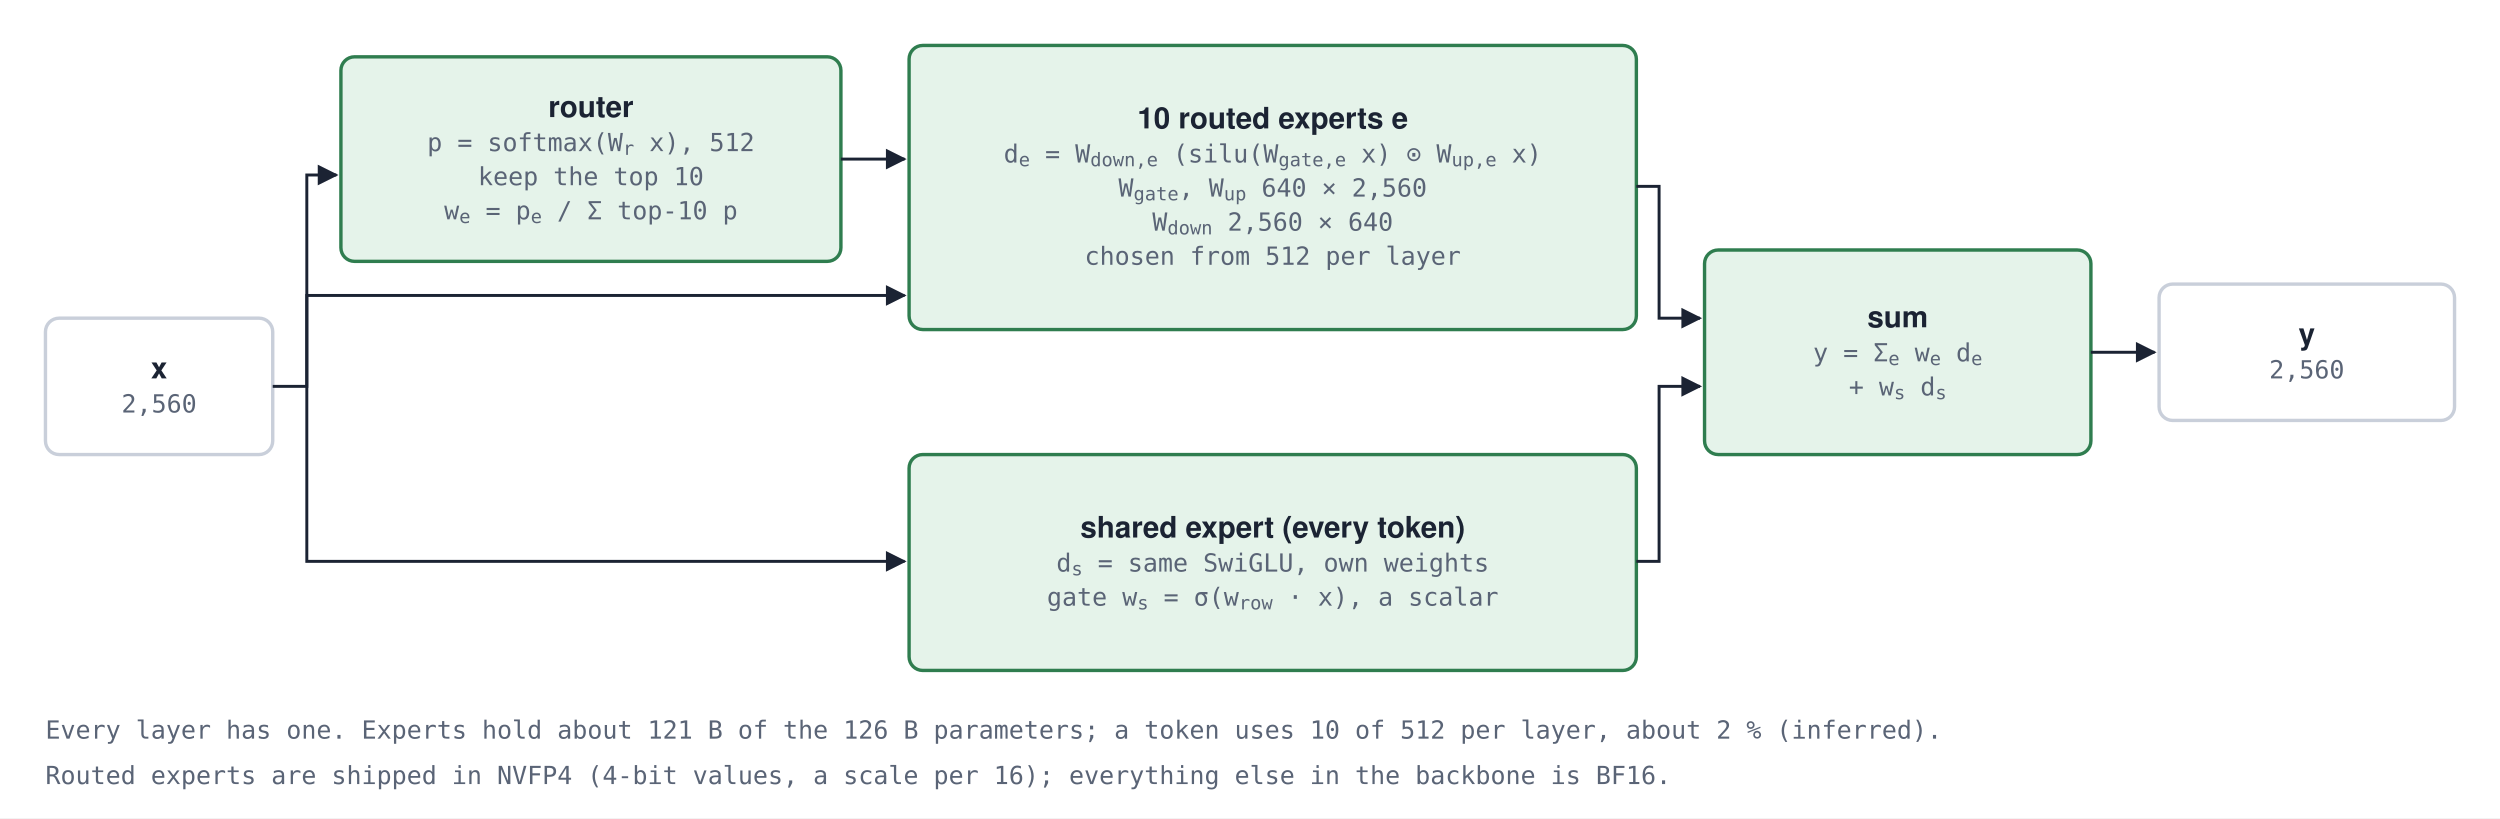
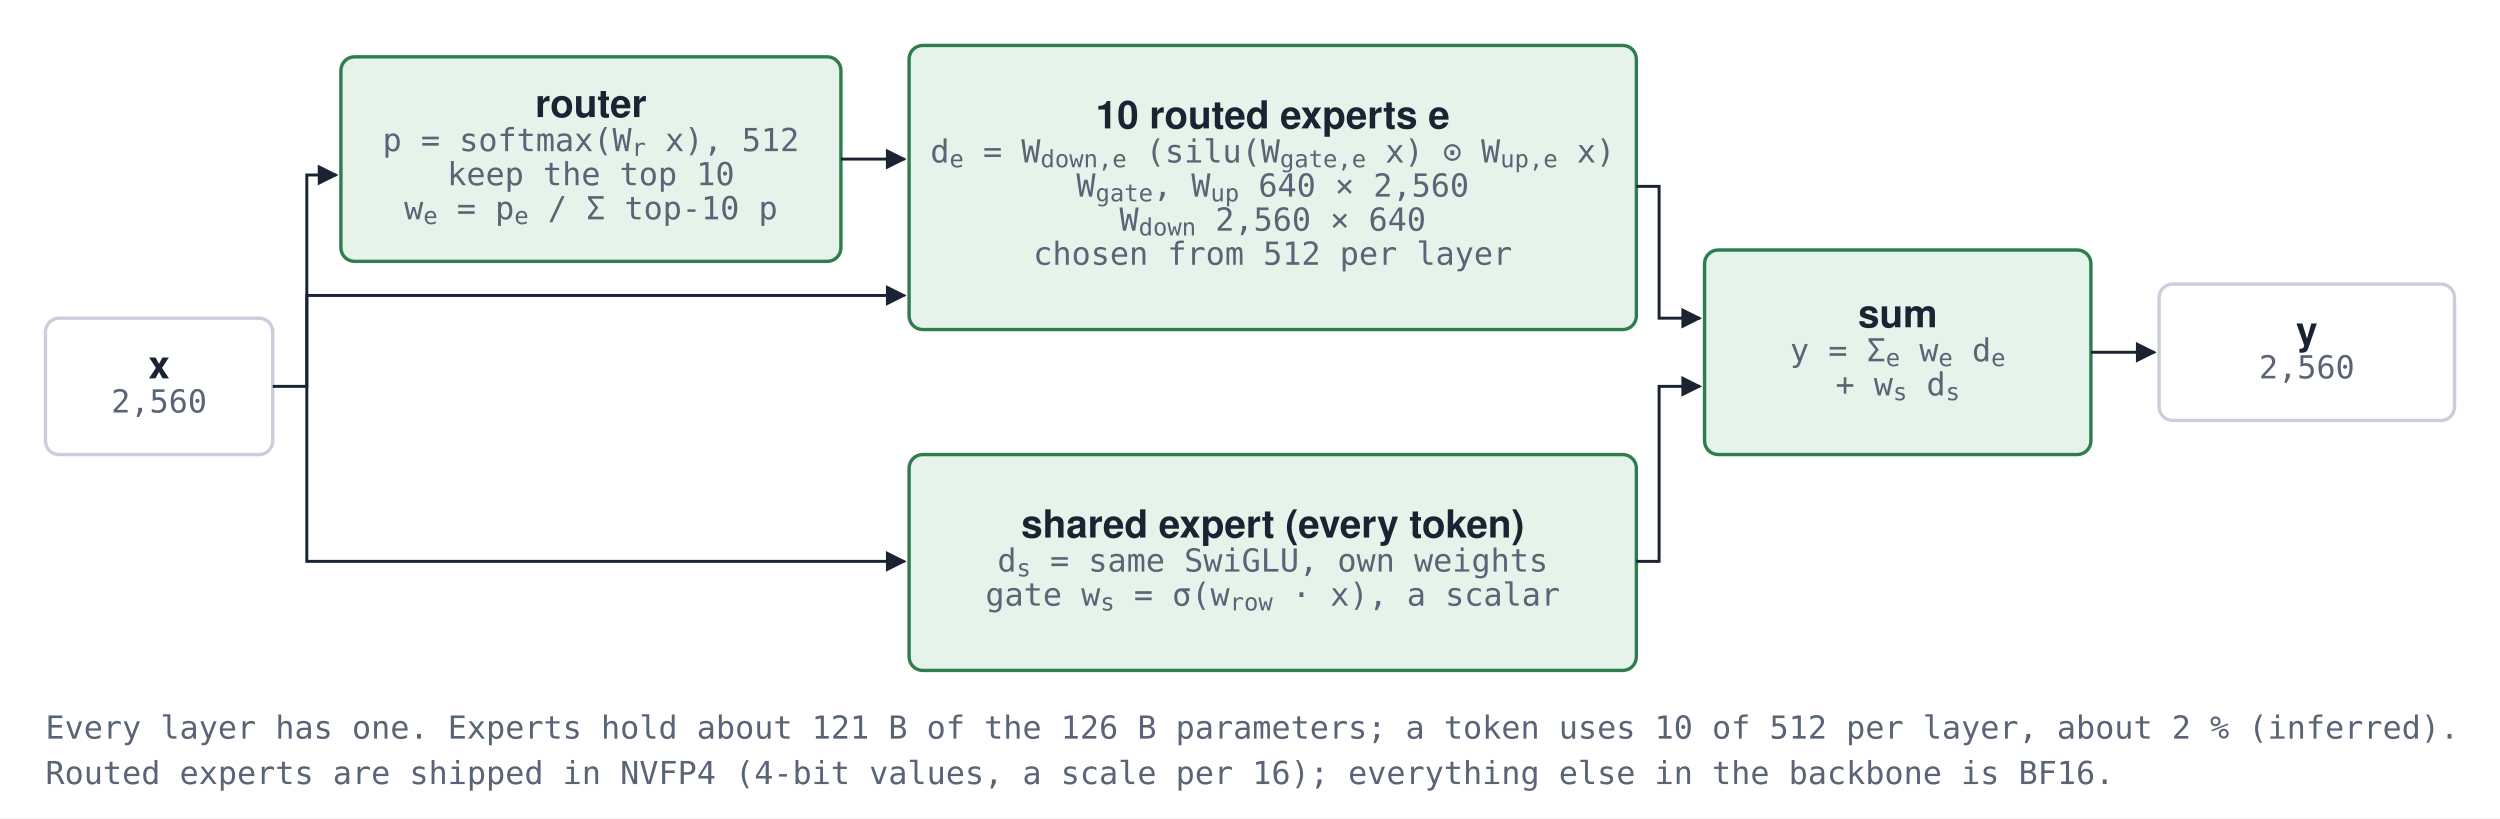
<svg xmlns="http://www.w3.org/2000/svg" viewBox="0 0 1100 360" role="img" aria-label="Mixture of experts: a softmax router over 512 experts keeps the top 10 and renormalizes their weights; each expert is a SwiGLU with intermediate 640; a shared expert runs for every token with its own sigmoid gate; outputs are summed">
  <rect width="100%" height="100%" fill="#ffffff" />
-   <style>rect.ok{fill:#e5f3ea;stroke:#2f7d4f;stroke-width:1.5}rect.ref{fill:#fbf0dc;stroke:#a86a12;stroke-width:1.5;stroke-dasharray:5 3}rect.mix{fill:#e5f3ea;stroke:#a86a12;stroke-width:1.5;stroke-dasharray:5 3}rect.wt{fill:#eceefa;stroke:#5b5f9e;stroke-width:1.5}rect.dat{fill:#fff;stroke:#c9cfda;stroke-width:1.5}rect.host2{fill:#eef0f3;stroke:#6b7280;stroke-width:1.5}rect.st{fill:#fbf0dc;stroke:#a86a12;stroke-width:1.5}rect.spec{fill:none;stroke:#5a6476;stroke-width:1.5;stroke-dasharray:3 3}rect.bar{fill:#2c56c9}rect.bar2{fill:#b0245e}text.tm{font:600 11px Menlo,monospace;fill:#b0245e}rect.grp{fill:none;stroke:#5a6476;stroke-width:1;stroke-dasharray:2 4}text{fill:#1b2333}text.t{font:600 13px Helvetica,Arial,sans-serif}text.m{font:11px Menlo,monospace;fill:#5a6476}text.al{font:11px Menlo,monospace;fill:#2c56c9}text.gt{font:600 13px Helvetica,Arial,sans-serif;fill:#5a6476}polyline.ar{fill:none;stroke:#1b2333;stroke-width:1.3}polyline.dash{stroke-dasharray:6 4;stroke:#2c56c9}.ahp{fill:#1b2333}</style>
+   <style>rect.ok{fill:#e5f3ea;stroke:#2f7d4f;stroke-width:1.5}rect.ref{fill:#fbf0dc;stroke:#a86a12;stroke-width:1.5;stroke-dasharray:5 3}rect.mix{fill:#e5f3ea;stroke:#a86a12;stroke-width:1.5;stroke-dasharray:5 3}rect.wt{fill:#eceefa;stroke:#5b5f9e;stroke-width:1.5}rect.dat{fill:#fff;stroke:#c9cfda;stroke-width:1.5}rect.host2{fill:#eef0f3;stroke:#6b7280;stroke-width:1.5}rect.st{fill:#fbf0dc;stroke:#a86a12;stroke-width:1.5}rect.spec{fill:none;stroke:#5a6476;stroke-width:1.5;stroke-dasharray:3 3}rect.bar{fill:#2c56c9}rect.bar2{fill:#b0245e}text.tm{font:600 14px Menlo,monospace;fill:#b0245e}rect.grp{fill:none;stroke:#5a6476;stroke-width:1;stroke-dasharray:2 4}text{fill:#1b2333}text.t{font:600 17px Helvetica,Arial,sans-serif}text.m{font:14px Menlo,monospace;fill:#5a6476}text.al{font:14px Menlo,monospace;fill:#2c56c9}text.gt{font:600 17px Helvetica,Arial,sans-serif;fill:#5a6476}polyline.ar{fill:none;stroke:#1b2333;stroke-width:1.3}polyline.dash{stroke-dasharray:6 4;stroke:#2c56c9}.ahp{fill:#1b2333}</style>
  <defs>
    <marker id="ah5" viewBox="0 0 10 10" refX="9" refY="5" markerWidth="7" markerHeight="7" orient="auto-start-reverse">
      <path d="M0,0 L10,5 L0,10 z" class="ahp" />
    </marker>
  </defs>
  <rect class="dat" x="20" y="140" width="100" height="60" rx="6" />
  <text class="t" x="70.0" y="166.5" text-anchor="middle">x</text>
  <text class="m" x="70.0" y="181.5" text-anchor="middle">2,560</text>
  <rect class="ok" x="150" y="25" width="220" height="90" rx="6" />
  <text class="t" x="260.0" y="51.5" text-anchor="middle">router</text>
  <text class="m" x="260.0" y="66.5" text-anchor="middle">p = softmax(W<tspan baseline-shift="sub" font-size="75%">r</tspan> x), 512</text>
  <text class="m" x="260.0" y="81.5" text-anchor="middle">keep the top 10</text>
  <text class="m" x="260.0" y="96.5" text-anchor="middle">w<tspan baseline-shift="sub" font-size="75%">e</tspan> = p<tspan baseline-shift="sub" font-size="75%">e</tspan> / Σ top-10 p</text>
  <polyline class="ar" points="120,170 135,170 135,77 148,77" marker-end="url(#ah5)" />
  <rect class="ok" x="400" y="20" width="320" height="125" rx="6" />
  <text class="t" x="560.0" y="56.5" text-anchor="middle">10 routed experts e</text>
-   <text class="m" x="560.0" y="71.5" text-anchor="middle">d<tspan baseline-shift="sub" font-size="75%">e</tspan> = W<tspan baseline-shift="sub" font-size="75%">down,e</tspan> (silu(W<tspan baseline-shift="sub" font-size="75%">gate,e</tspan> x) ⊙ W<tspan baseline-shift="sub" font-size="75%">up,e</tspan> x)</text>
+   <text textLength="308" lengthAdjust="spacingAndGlyphs" class="m" x="560.0" y="71.5" text-anchor="middle">d<tspan baseline-shift="sub" font-size="75%">e</tspan> = W<tspan baseline-shift="sub" font-size="75%">down,e</tspan> (silu(W<tspan baseline-shift="sub" font-size="75%">gate,e</tspan> x) ⊙ W<tspan baseline-shift="sub" font-size="75%">up,e</tspan> x)</text>
  <text class="m" x="560.0" y="86.5" text-anchor="middle">W<tspan baseline-shift="sub" font-size="75%">gate</tspan>, W<tspan baseline-shift="sub" font-size="75%">up</tspan> 640 × 2,560</text>
  <text class="m" x="560.0" y="101.5" text-anchor="middle">W<tspan baseline-shift="sub" font-size="75%">down</tspan> 2,560 × 640</text>
  <text class="m" x="560.0" y="116.5" text-anchor="middle">chosen from 512 per layer</text>
  <polyline class="ar" points="370,70 398,70" marker-end="url(#ah5)" />
  <rect class="ok" x="400" y="200" width="320" height="95" rx="6" />
  <text class="t" x="560.0" y="236.5" text-anchor="middle">shared expert (every token)</text>
  <text class="m" x="560.0" y="251.5" text-anchor="middle">d<tspan baseline-shift="sub" font-size="75%">s</tspan> = same SwiGLU, own weights</text>
  <text class="m" x="560.0" y="266.5" text-anchor="middle">gate w<tspan baseline-shift="sub" font-size="75%">s</tspan> = σ(w<tspan baseline-shift="sub" font-size="75%">row</tspan> · x), a scalar</text>
  <polyline class="ar" points="135,170 135,247 398,247" marker-end="url(#ah5)" />
  <polyline class="ar" points="135,170 135,130 398,130" marker-end="url(#ah5)" />
  <rect class="ok" x="750" y="110" width="170" height="90" rx="6" />
  <text class="t" x="835.0" y="144.0" text-anchor="middle">sum</text>
  <text class="m" x="835.0" y="159.0" text-anchor="middle">y = Σ<tspan baseline-shift="sub" font-size="75%">e</tspan> w<tspan baseline-shift="sub" font-size="75%">e</tspan> d<tspan baseline-shift="sub" font-size="75%">e</tspan>
  </text>
  <text class="m" x="835.0" y="174.0" text-anchor="middle">+ w<tspan baseline-shift="sub" font-size="75%">s</tspan> d<tspan baseline-shift="sub" font-size="75%">s</tspan>
  </text>
  <polyline class="ar" points="720,82 730,82 730,140 748,140" marker-end="url(#ah5)" />
  <polyline class="ar" points="720,247 730,247 730,170 748,170" marker-end="url(#ah5)" />
  <rect class="dat" x="950" y="125" width="130" height="60" rx="6" />
  <text class="t" x="1015.0" y="151.5" text-anchor="middle">y</text>
  <text class="m" x="1015.0" y="166.5" text-anchor="middle">2,560</text>
  <polyline class="ar" points="920,155 948,155" marker-end="url(#ah5)" />
  <text class="m" x="20" y="325" text-anchor="start">Every layer has one. Experts hold about 121 B of the 126 B parameters; a token uses 10 of 512 per layer, about 2 % (inferred).</text>
  <text class="m" x="20" y="345" text-anchor="start">Routed experts are shipped in NVFP4 (4-bit values, a scale per 16); everything else in the backbone is BF16.</text>
</svg>
